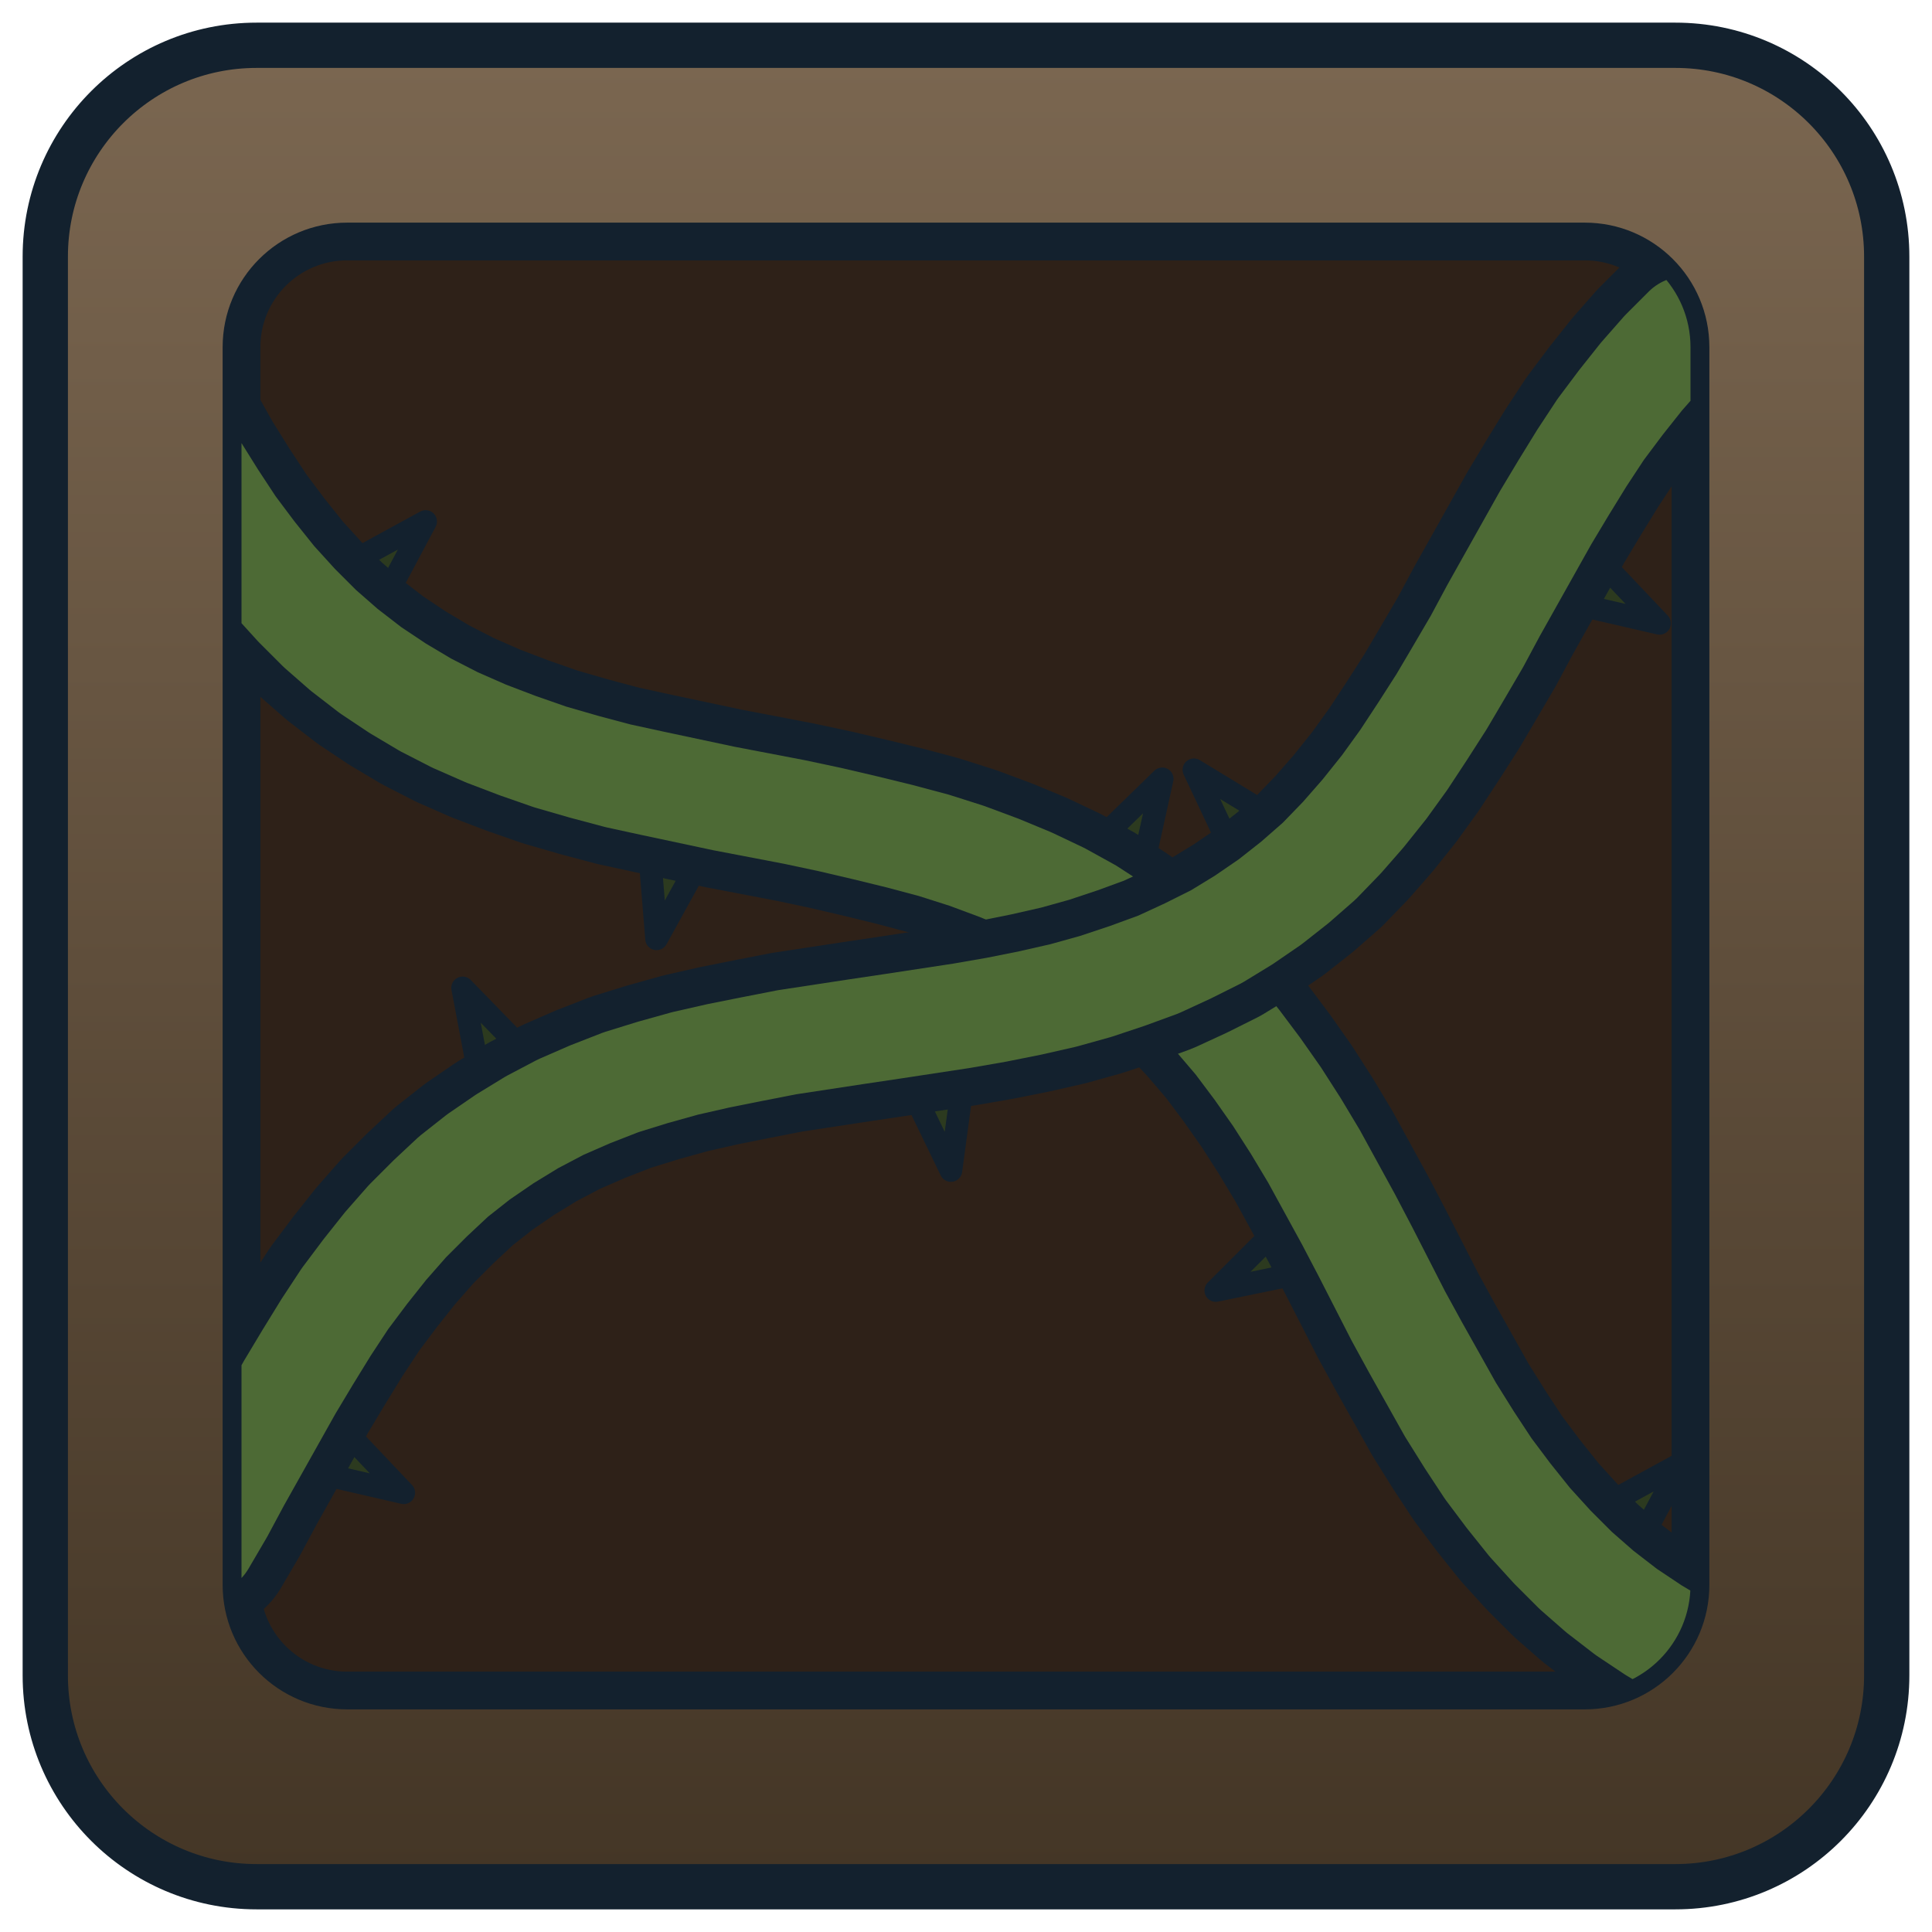
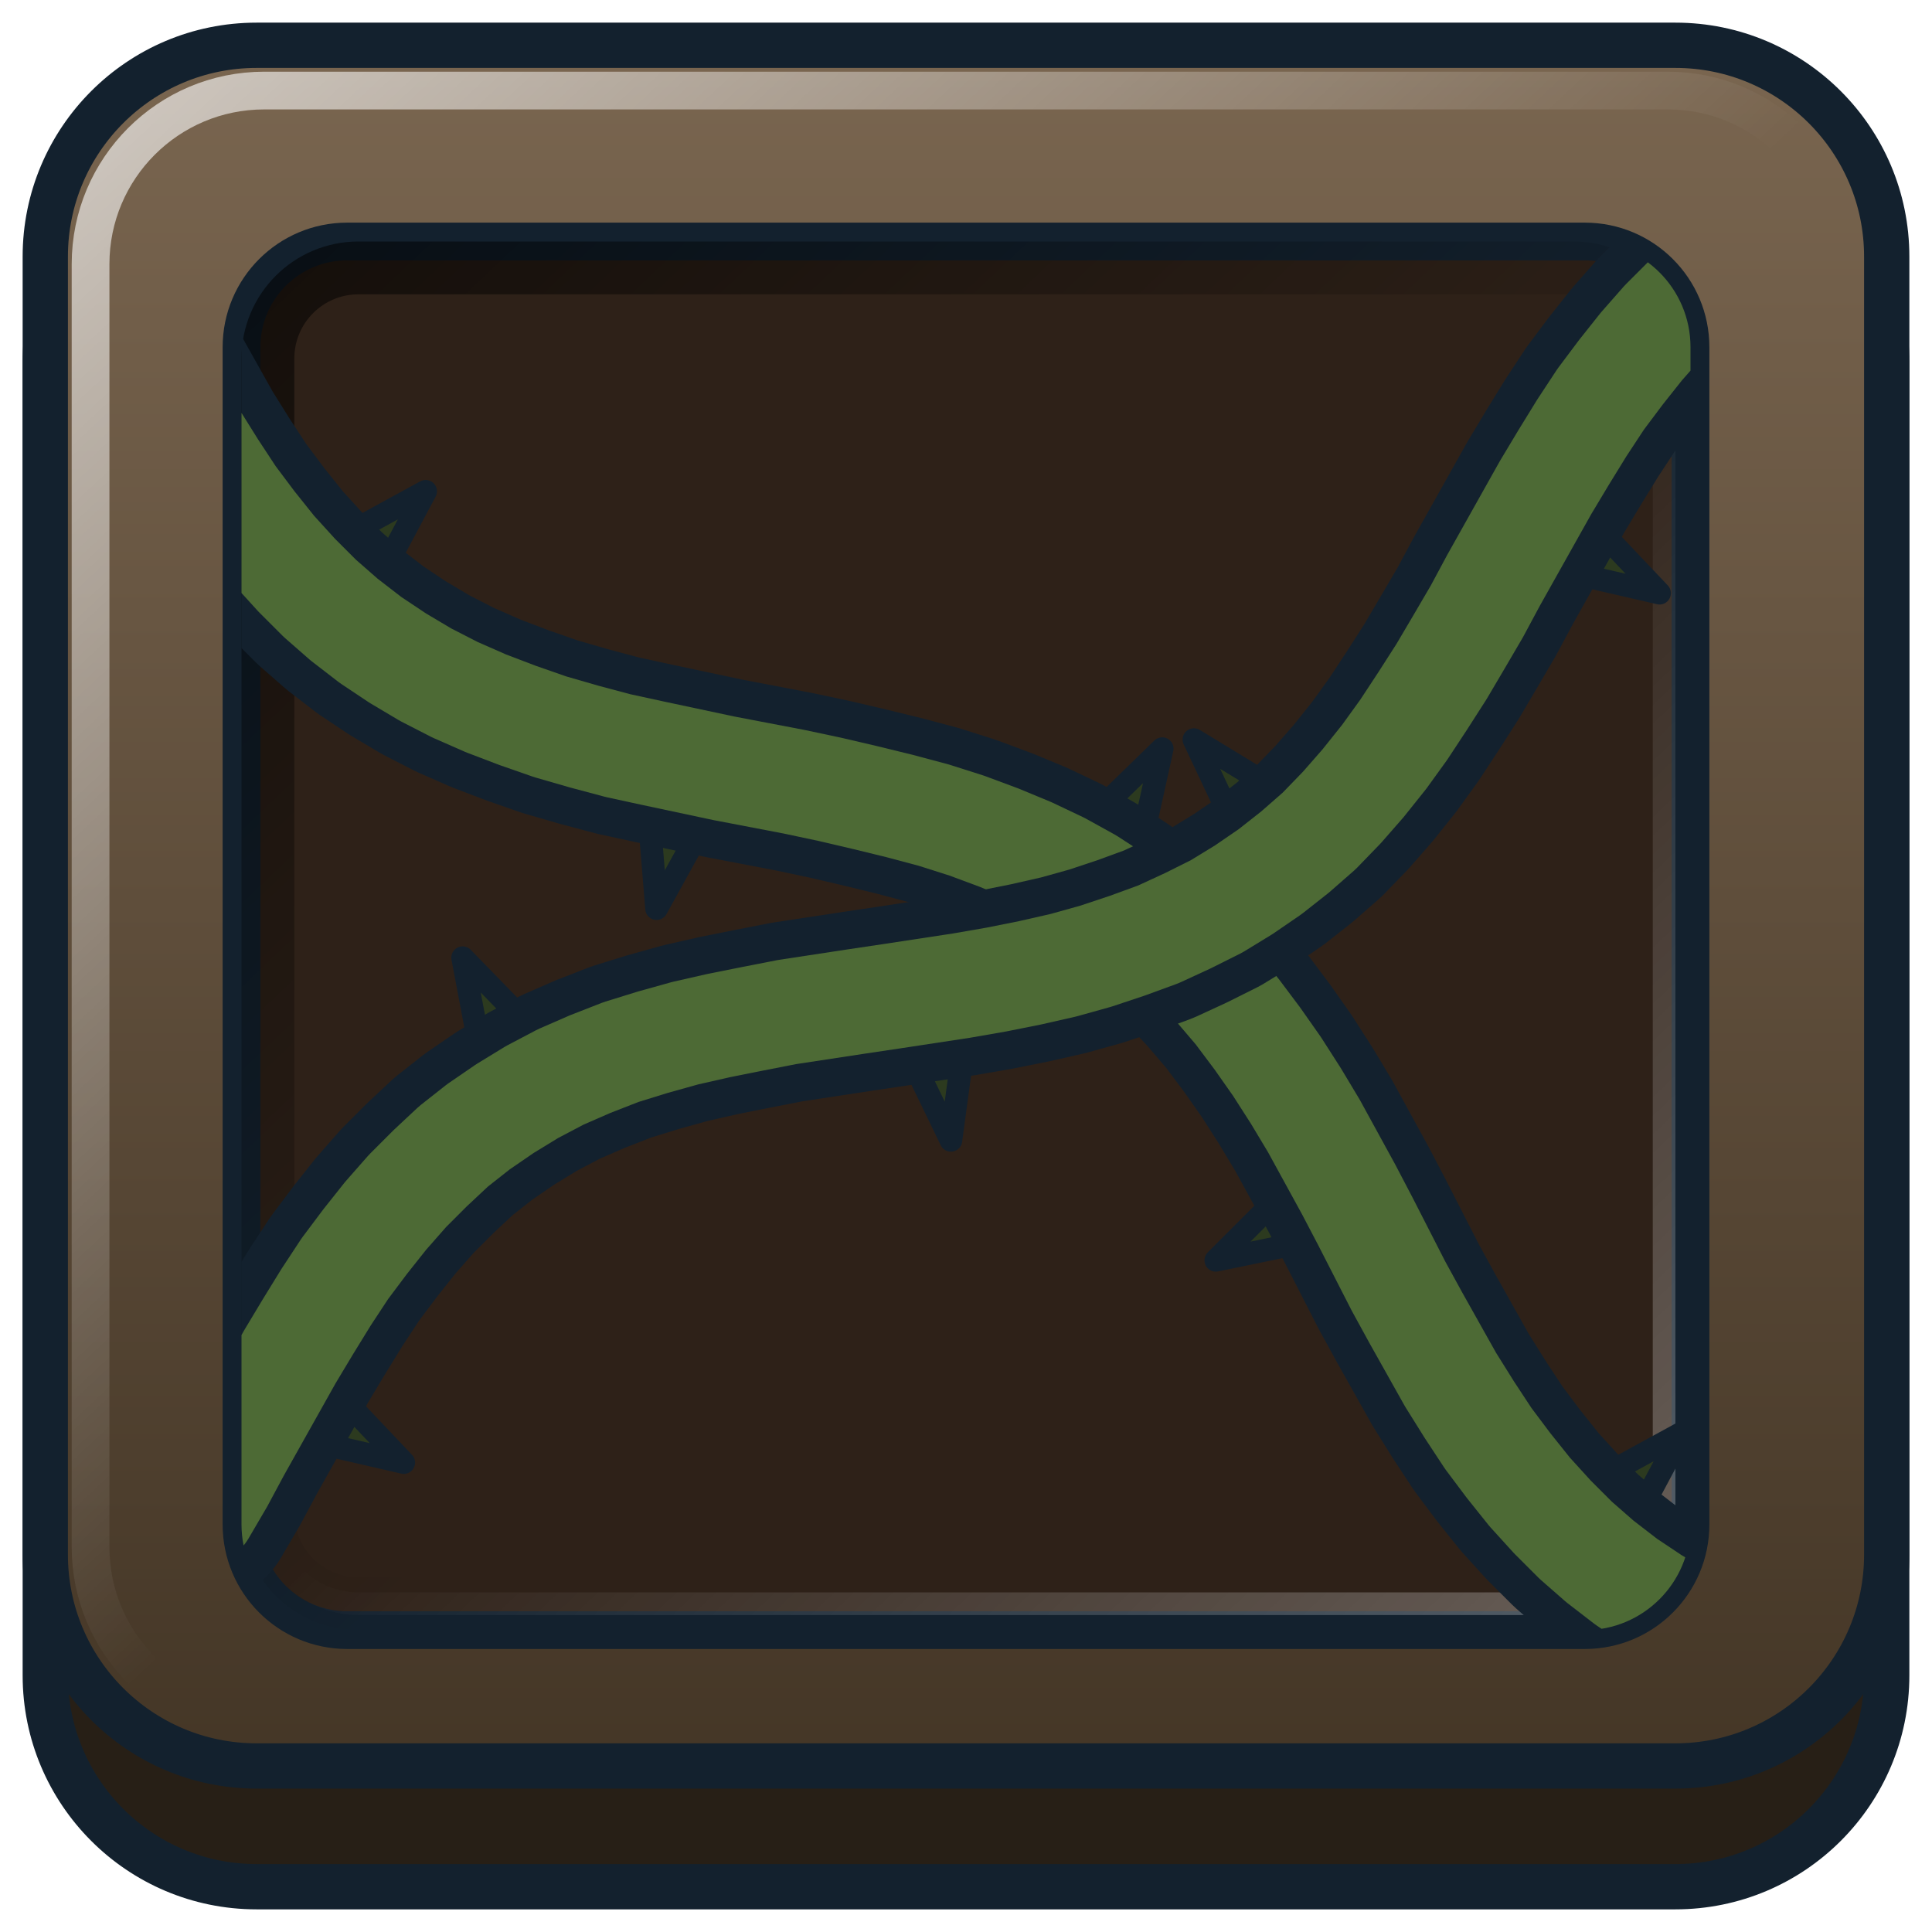
<svg xmlns="http://www.w3.org/2000/svg" viewBox="0 0 256 256" width="256" height="256">
  <defs>
    <linearGradient id="b" x1="0" y1="0" x2="0" y2="1">
      <stop offset="0" stop-color="#7a6650" />
      <stop offset="1" stop-color="#443626" />
    </linearGradient>
+     <linearGradient id="h" x1="0" y1="0" x2="1" y2="1">
+       <stop offset="0" stop-color="#ffffff" stop-opacity="0.65" />
+       <stop offset="0.5" stop-color="#ffffff" stop-opacity="0" />
+     </linearGradient>
+     <linearGradient id="s" x1="0" y1="0" x2="1" y2="1">
+       <stop offset="0" stop-color="#000000" stop-opacity="0.55" />
+       <stop offset="0.55" stop-color="#000000" stop-opacity="0" />
+     </linearGradient>
+     <linearGradient id="r" x1="0" y1="0" x2="1" y2="1">
+       <stop offset="0.5" stop-color="#ffffff" stop-opacity="0" />
+       <stop offset="1" stop-color="#ffffff" stop-opacity="0.28" />
+     </linearGradient>
    <clipPath id="c">
-       <rect x="32" y="32" width="192" height="192" rx="14" />
+       <rect x="32" y="32" width="192" height="184" rx="14" />
    </clipPath>
  </defs>
-   <rect x="6" y="6" width="244" height="244" rx="28" fill="url(#b)" stroke="#13212e" stroke-width="6" />
-   <rect x="32" y="32" width="192" height="192" rx="14" fill="#2e2118" stroke="#13212e" stroke-width="5" />
-   <g clip-path="url(#c)" stroke-linejoin="round" stroke-linecap="round">
-     <path d="M38.1 79.1 L56.4 69.1 L46.6 87.5 Z" fill="#2c3a1f" stroke="#13212e" stroke-width="3" />
-     <path d="M85.3 103.6 L87.0 124.4 L97.1 106.1 Z" fill="#2c3a1f" stroke="#13212e" stroke-width="3" />
-     <path d="M139.0 117.8 L154.0 103.2 L149.5 123.6 Z" fill="#2c3a1f" stroke="#13212e" stroke-width="3" />
-     <path d="M175.8 156.3 L161.1 171.0 L181.5 166.8 Z" fill="#2c3a1f" stroke="#13212e" stroke-width="3" />
-     <path d="M204.5 203.9 L222.8 193.9 L213.0 212.3 Z" fill="#2c3a1f" stroke="#13212e" stroke-width="3" />
-     <path d="M21.2 53.8 L23.5 57.9 L25.8 62.0 L28.3 66.0 L30.8 69.8 L33.5 73.4 L36.3 76.9 L39.3 80.2 L42.4 83.3 L45.6 86.1 L49.1 88.8 L52.7 91.2 L56.4 93.4 L60.3 95.4 L64.4 97.2 L68.6 98.8 L72.9 100.3 L77.4 101.6 L81.9 102.8 L86.5 103.8 L91.2 104.8 L95.9 105.8 L100.6 106.7 L105.3 107.6 L110.0 108.6 L114.7 109.7 L119.2 110.8 L123.7 112.0 L128.1 113.4 L132.4 115.0 L136.5 116.7 L140.5 118.6 L144.3 120.7 L148.0 123.1 L151.5 125.6 L154.8 128.4 L158.0 131.4 L161.0 134.6 L163.9 138.0 L166.6 141.6 L169.2 145.3 L171.7 149.2 L174.1 153.2 L176.4 157.4 L178.7 161.6 L180.9 165.8 L183.1 170.1 L185.3 174.4 L187.6 178.6 L189.9 182.7 L192.2 186.8 L194.7 190.8 L197.2 194.6 L199.9 198.2 L202.7 201.7 L205.7 205.0 L208.8 208.1 L212.0 210.9 L215.5 213.6 L219.1 216.0 L222.8 218.2" fill="none" stroke="#13212e" stroke-width="24" />
-     <path d="M21.2 53.8 L23.5 57.9 L25.8 62.0 L28.3 66.0 L30.8 69.8 L33.5 73.4 L36.3 76.9 L39.3 80.2 L42.4 83.3 L45.6 86.1 L49.1 88.8 L52.7 91.2 L56.4 93.4 L60.3 95.4 L64.4 97.2 L68.6 98.8 L72.9 100.3 L77.4 101.6 L81.9 102.8 L86.5 103.8 L91.2 104.8 L95.9 105.8 L100.6 106.7 L105.3 107.6 L110.0 108.6 L114.7 109.7 L119.2 110.8 L123.7 112.0 L128.1 113.4 L132.4 115.0 L136.5 116.7 L140.5 118.6 L144.3 120.7 L148.0 123.1 L151.5 125.6 L154.8 128.4 L158.0 131.4 L161.0 134.6 L163.9 138.0 L166.6 141.6 L169.2 145.3 L171.7 149.2 L174.1 153.2 L176.4 157.4 L178.7 161.6 L180.9 165.8 L183.1 170.1 L185.3 174.4 L187.6 178.6 L189.9 182.7 L192.2 186.8 L194.7 190.8 L197.2 194.6 L199.9 198.2 L202.7 201.7 L205.7 205.0 L208.8 208.1 L212.0 210.9 L215.5 213.6 L219.1 216.0 L222.8 218.2" fill="none" stroke="#4d6a35" stroke-width="14" />
-     <path d="M205.5 67.4 L219.9 82.6 L199.5 77.9 Z" fill="#2c3a1f" stroke="#13212e" stroke-width="3" />
-     <path d="M176.1 112.9 L158.2 102.0 L167.1 120.9 Z" fill="#2c3a1f" stroke="#13212e" stroke-width="3" />
-     <path d="M128.8 134.4 L126.0 155.1 L116.9 136.3 Z" fill="#2c3a1f" stroke="#13212e" stroke-width="3" />
-     <path d="M75.9 145.9 L61.3 130.9 L65.2 151.5 Z" fill="#2c3a1f" stroke="#13212e" stroke-width="3" />
-     <path d="M39.1 182.6 L53.5 197.8 L33.1 193.1 Z" fill="#2c3a1f" stroke="#13212e" stroke-width="3" />
-     <path d="M223.4 43.6 L220.4 46.6 L217.5 49.9 L214.8 53.3 L212.1 56.9 L209.6 60.7 L207.2 64.6 L204.8 68.6 L202.5 72.7 L200.2 76.8 L197.9 80.9 L195.7 85.0 L193.3 89.1 L191.0 93.0 L188.5 96.9 L186.0 100.7 L183.4 104.3 L180.6 107.8 L177.8 111.0 L174.8 114.1 L171.6 116.9 L168.3 119.5 L164.8 121.9 L161.2 124.1 L157.4 126.0 L153.5 127.8 L149.4 129.3 L145.2 130.7 L140.9 131.9 L136.5 132.9 L132.0 133.8 L127.4 134.6 L122.8 135.3 L118.2 136.0 L113.5 136.7 L108.9 137.4 L104.3 138.1 L99.7 139.0 L95.2 139.9 L90.8 140.9 L86.5 142.1 L82.3 143.4 L78.2 145.0 L74.3 146.7 L70.5 148.7 L66.9 150.9 L63.4 153.3 L60.1 155.9 L57.0 158.8 L54.0 161.8 L51.1 165.1 L48.4 168.5 L45.7 172.1 L43.2 175.9 L40.8 179.8 L38.4 183.8 L36.1 187.9 L33.8 192.0 L31.5 196.1 L29.3 200.2 L26.9 204.3" fill="none" stroke="#13212e" stroke-width="24" />
-     <path d="M223.4 43.6 L220.4 46.6 L217.5 49.9 L214.8 53.3 L212.1 56.9 L209.6 60.7 L207.2 64.6 L204.8 68.6 L202.5 72.7 L200.2 76.8 L197.9 80.9 L195.7 85.0 L193.3 89.1 L191.0 93.0 L188.5 96.9 L186.0 100.7 L183.4 104.3 L180.6 107.8 L177.8 111.0 L174.8 114.1 L171.6 116.9 L168.3 119.5 L164.8 121.9 L161.2 124.1 L157.4 126.0 L153.5 127.8 L149.4 129.3 L145.2 130.7 L140.9 131.9 L136.5 132.9 L132.0 133.8 L127.4 134.6 L122.8 135.3 L118.2 136.0 L113.5 136.7 L108.9 137.4 L104.3 138.1 L99.7 139.0 L95.2 139.9 L90.8 140.9 L86.5 142.1 L82.3 143.4 L78.2 145.0 L74.3 146.7 L70.5 148.7 L66.9 150.9 L63.4 153.3 L60.1 155.9 L57.0 158.8 L54.0 161.8 L51.1 165.1 L48.4 168.5 L45.7 172.1 L43.2 175.9 L40.8 179.8 L38.4 183.8 L36.1 187.9 L33.8 192.0 L31.5 196.1 L29.3 200.2 L26.9 204.3" fill="none" stroke="#4d6a35" stroke-width="14" />
+   <rect x="6" y="20" width="244" height="230" rx="28" fill="#271f16" stroke="#13212e" stroke-width="6" />
+   <rect x="6" y="6" width="244" height="228" rx="28" fill="url(#b)" stroke="#13212e" stroke-width="6" />
+   <rect x="12" y="12" width="232" height="216" rx="23" fill="none" stroke="url(#h)" stroke-width="5" />
+   <rect x="32" y="32" width="192" height="184" rx="14" fill="#2e2118" stroke="#13212e" stroke-width="5" />
+   <rect x="35.5" y="35.5" width="185" height="177" rx="12" fill="none" stroke="url(#s)" stroke-width="7" />
+   <rect x="35.5" y="35.5" width="185" height="177" rx="12" fill="none" stroke="url(#r)" stroke-width="3" />
+   <g clip-path="url(#c)">
+     <g transform="translate(0,-4)" stroke-linejoin="round" stroke-linecap="round">
+       <path d="M38.1 79.1 L56.4 69.1 L46.6 87.5 Z" fill="#2c3a1f" stroke="#13212e" stroke-width="3" />
+       <path d="M85.3 103.6 L87.0 124.4 L97.1 106.1 Z" fill="#2c3a1f" stroke="#13212e" stroke-width="3" />
+       <path d="M139.0 117.8 L154.0 103.2 L149.5 123.6 Z" fill="#2c3a1f" stroke="#13212e" stroke-width="3" />
+       <path d="M175.8 156.3 L161.1 171.0 L181.5 166.8 Z" fill="#2c3a1f" stroke="#13212e" stroke-width="3" />
+       <path d="M204.5 203.9 L222.8 193.9 L213.0 212.3 Z" fill="#2c3a1f" stroke="#13212e" stroke-width="3" />
+       <path d="M21.2 53.8 L23.5 57.9 L25.8 62.0 L28.3 66.0 L30.8 69.8 L33.5 73.4 L36.3 76.9 L39.3 80.2 L42.4 83.3 L45.6 86.1 L49.1 88.8 L52.7 91.2 L56.4 93.4 L60.3 95.4 L64.4 97.2 L68.6 98.8 L72.9 100.3 L77.4 101.6 L81.9 102.8 L86.5 103.8 L91.2 104.8 L95.9 105.8 L100.6 106.7 L105.3 107.6 L110.0 108.6 L114.7 109.7 L119.2 110.8 L123.7 112.0 L128.1 113.4 L132.4 115.0 L136.5 116.7 L140.5 118.6 L144.3 120.7 L148.0 123.1 L151.5 125.6 L154.8 128.4 L158.0 131.4 L161.0 134.6 L163.9 138.0 L166.6 141.6 L169.2 145.3 L171.7 149.2 L174.1 153.2 L176.4 157.4 L178.7 161.6 L180.9 165.8 L183.1 170.1 L185.3 174.4 L187.6 178.6 L189.9 182.7 L192.2 186.8 L194.7 190.8 L197.2 194.6 L199.9 198.2 L202.7 201.7 L205.7 205.0 L208.8 208.1 L212.0 210.9 L215.5 213.6 L219.1 216.0 L222.8 218.2" fill="none" stroke="#13212e" stroke-width="24" />
+       <path d="M21.2 53.8 L23.5 57.9 L25.8 62.0 L28.3 66.0 L30.8 69.8 L33.5 73.4 L36.3 76.9 L39.3 80.2 L42.4 83.3 L45.6 86.1 L49.1 88.8 L52.7 91.2 L56.4 93.4 L60.3 95.4 L64.4 97.2 L68.6 98.8 L72.9 100.3 L77.4 101.6 L81.9 102.8 L86.5 103.8 L91.2 104.8 L95.9 105.8 L100.6 106.7 L105.3 107.6 L110.0 108.6 L114.7 109.7 L119.2 110.8 L123.7 112.0 L128.1 113.4 L132.4 115.0 L136.5 116.7 L140.5 118.6 L144.3 120.7 L148.0 123.1 L151.5 125.6 L154.8 128.4 L158.0 131.4 L161.0 134.6 L163.9 138.0 L166.6 141.6 L169.2 145.3 L171.7 149.2 L174.1 153.2 L176.4 157.4 L178.7 161.6 L180.9 165.8 L183.1 170.1 L185.3 174.4 L187.6 178.6 L189.9 182.7 L192.2 186.8 L194.7 190.8 L197.2 194.6 L199.9 198.2 L202.7 201.7 L205.7 205.0 L208.8 208.1 L212.0 210.9 L215.5 213.6 L219.1 216.0 L222.8 218.2" fill="none" stroke="#4d6a35" stroke-width="14" />
+       <path d="M205.5 67.4 L219.9 82.6 L199.5 77.9 Z" fill="#2c3a1f" stroke="#13212e" stroke-width="3" />
+       <path d="M176.1 112.9 L158.2 102.0 L167.1 120.9 Z" fill="#2c3a1f" stroke="#13212e" stroke-width="3" />
+       <path d="M128.8 134.4 L126.0 155.1 L116.9 136.3 Z" fill="#2c3a1f" stroke="#13212e" stroke-width="3" />
+       <path d="M75.9 145.9 L61.3 130.9 L65.2 151.5 Z" fill="#2c3a1f" stroke="#13212e" stroke-width="3" />
+       <path d="M39.1 182.6 L53.5 197.8 L33.1 193.1 Z" fill="#2c3a1f" stroke="#13212e" stroke-width="3" />
+       <path d="M223.4 43.6 L220.4 46.6 L217.5 49.9 L214.8 53.3 L212.1 56.9 L209.6 60.7 L207.2 64.6 L204.8 68.6 L202.5 72.7 L200.2 76.8 L197.9 80.9 L195.7 85.0 L193.3 89.1 L191.0 93.0 L188.5 96.9 L186.0 100.7 L183.4 104.3 L180.6 107.8 L177.8 111.0 L174.8 114.1 L171.6 116.9 L168.3 119.5 L164.8 121.9 L161.2 124.1 L157.4 126.0 L153.5 127.8 L149.4 129.3 L145.2 130.7 L140.9 131.9 L136.5 132.9 L132.0 133.8 L127.4 134.6 L122.8 135.3 L118.2 136.0 L113.5 136.7 L108.9 137.4 L104.3 138.1 L99.7 139.0 L95.2 139.9 L90.8 140.9 L86.5 142.1 L82.3 143.4 L78.2 145.0 L74.3 146.7 L70.5 148.7 L66.9 150.9 L63.4 153.3 L60.1 155.9 L57.0 158.8 L54.0 161.8 L51.1 165.1 L48.4 168.5 L45.7 172.1 L43.2 175.9 L40.8 179.8 L38.4 183.8 L36.1 187.9 L33.8 192.0 L31.5 196.1 L29.3 200.2 L26.9 204.3" fill="none" stroke="#13212e" stroke-width="24" />
+       <path d="M223.4 43.6 L220.4 46.6 L217.5 49.9 L214.8 53.3 L212.1 56.9 L209.6 60.7 L207.2 64.6 L204.8 68.6 L202.5 72.7 L200.2 76.8 L197.9 80.9 L195.7 85.0 L193.3 89.1 L191.0 93.0 L188.5 96.9 L186.0 100.7 L183.4 104.3 L180.6 107.8 L177.8 111.0 L174.8 114.1 L171.6 116.9 L168.3 119.5 L164.8 121.9 L161.2 124.1 L157.4 126.0 L153.5 127.8 L149.4 129.3 L145.2 130.7 L140.9 131.9 L136.5 132.9 L132.0 133.8 L127.4 134.6 L122.8 135.3 L118.2 136.0 L113.5 136.7 L108.9 137.4 L104.3 138.1 L99.7 139.0 L95.2 139.9 L90.8 140.9 L86.5 142.1 L82.3 143.4 L78.2 145.0 L74.3 146.7 L70.5 148.7 L66.9 150.9 L63.4 153.3 L60.1 155.9 L57.0 158.8 L54.0 161.8 L51.1 165.1 L48.4 168.5 L45.7 172.1 L43.2 175.9 L40.8 179.8 L38.4 183.8 L36.1 187.9 L33.8 192.0 L31.5 196.1 L29.3 200.2 L26.9 204.3" fill="none" stroke="#4d6a35" stroke-width="14" />
+     </g>
  </g>
</svg>
